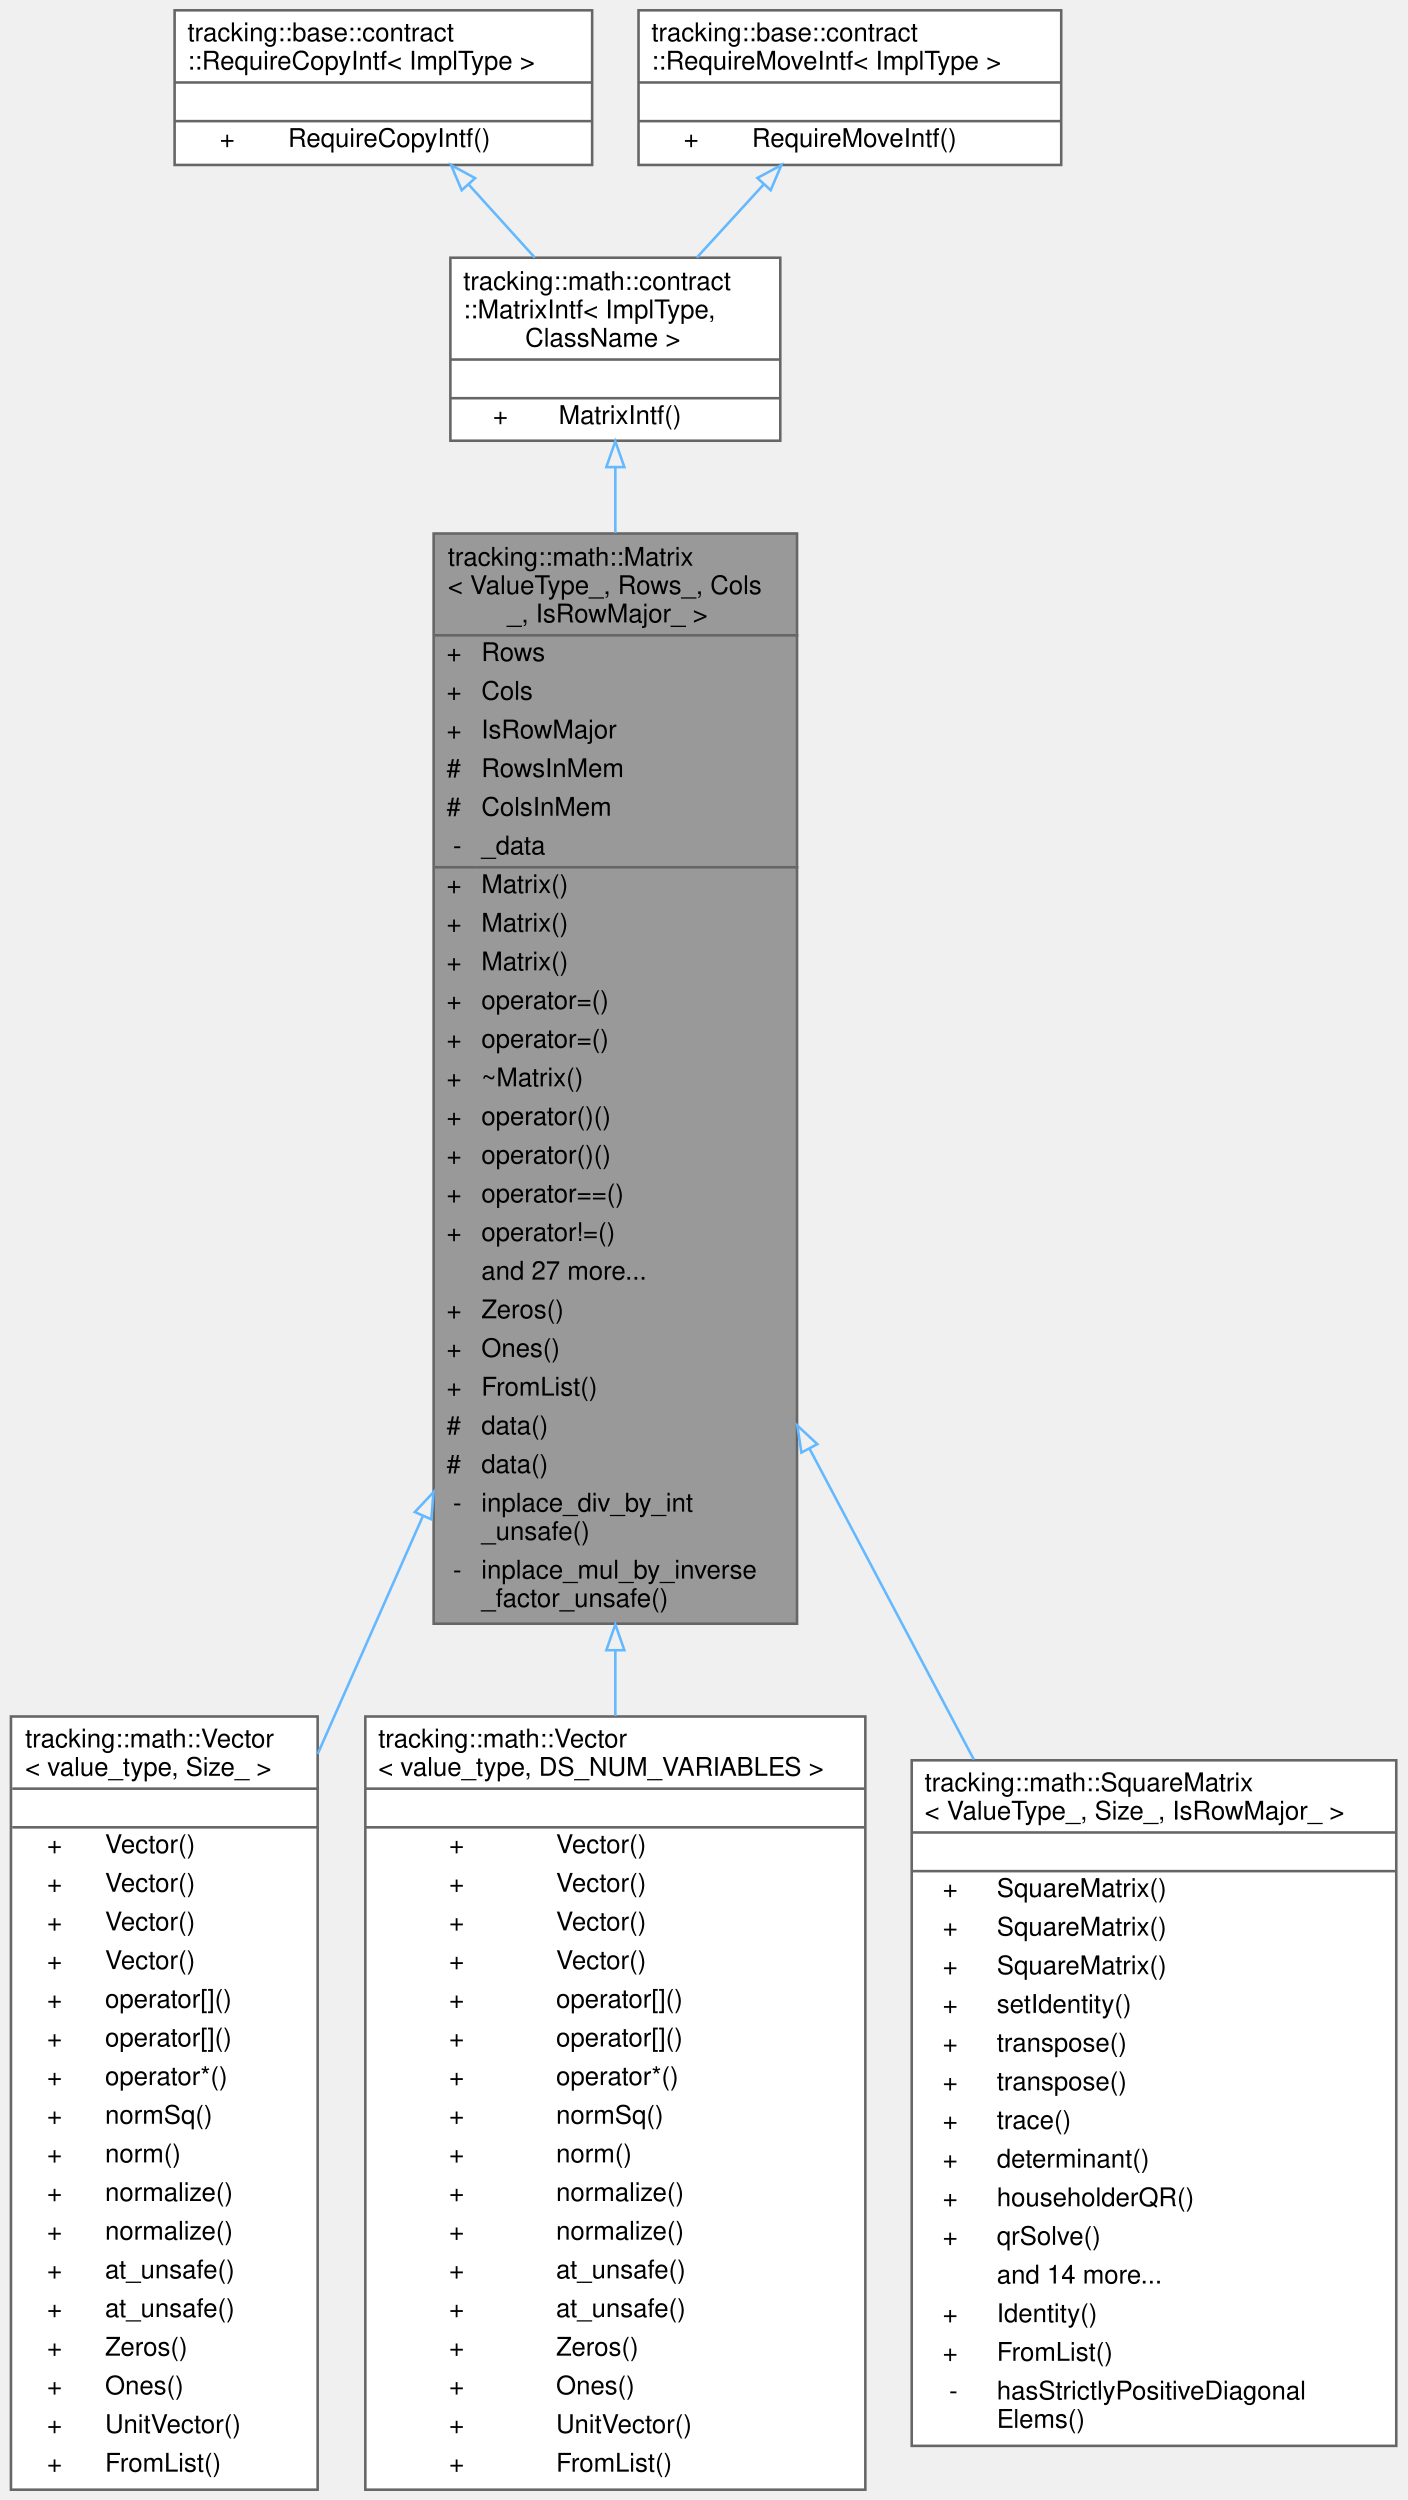
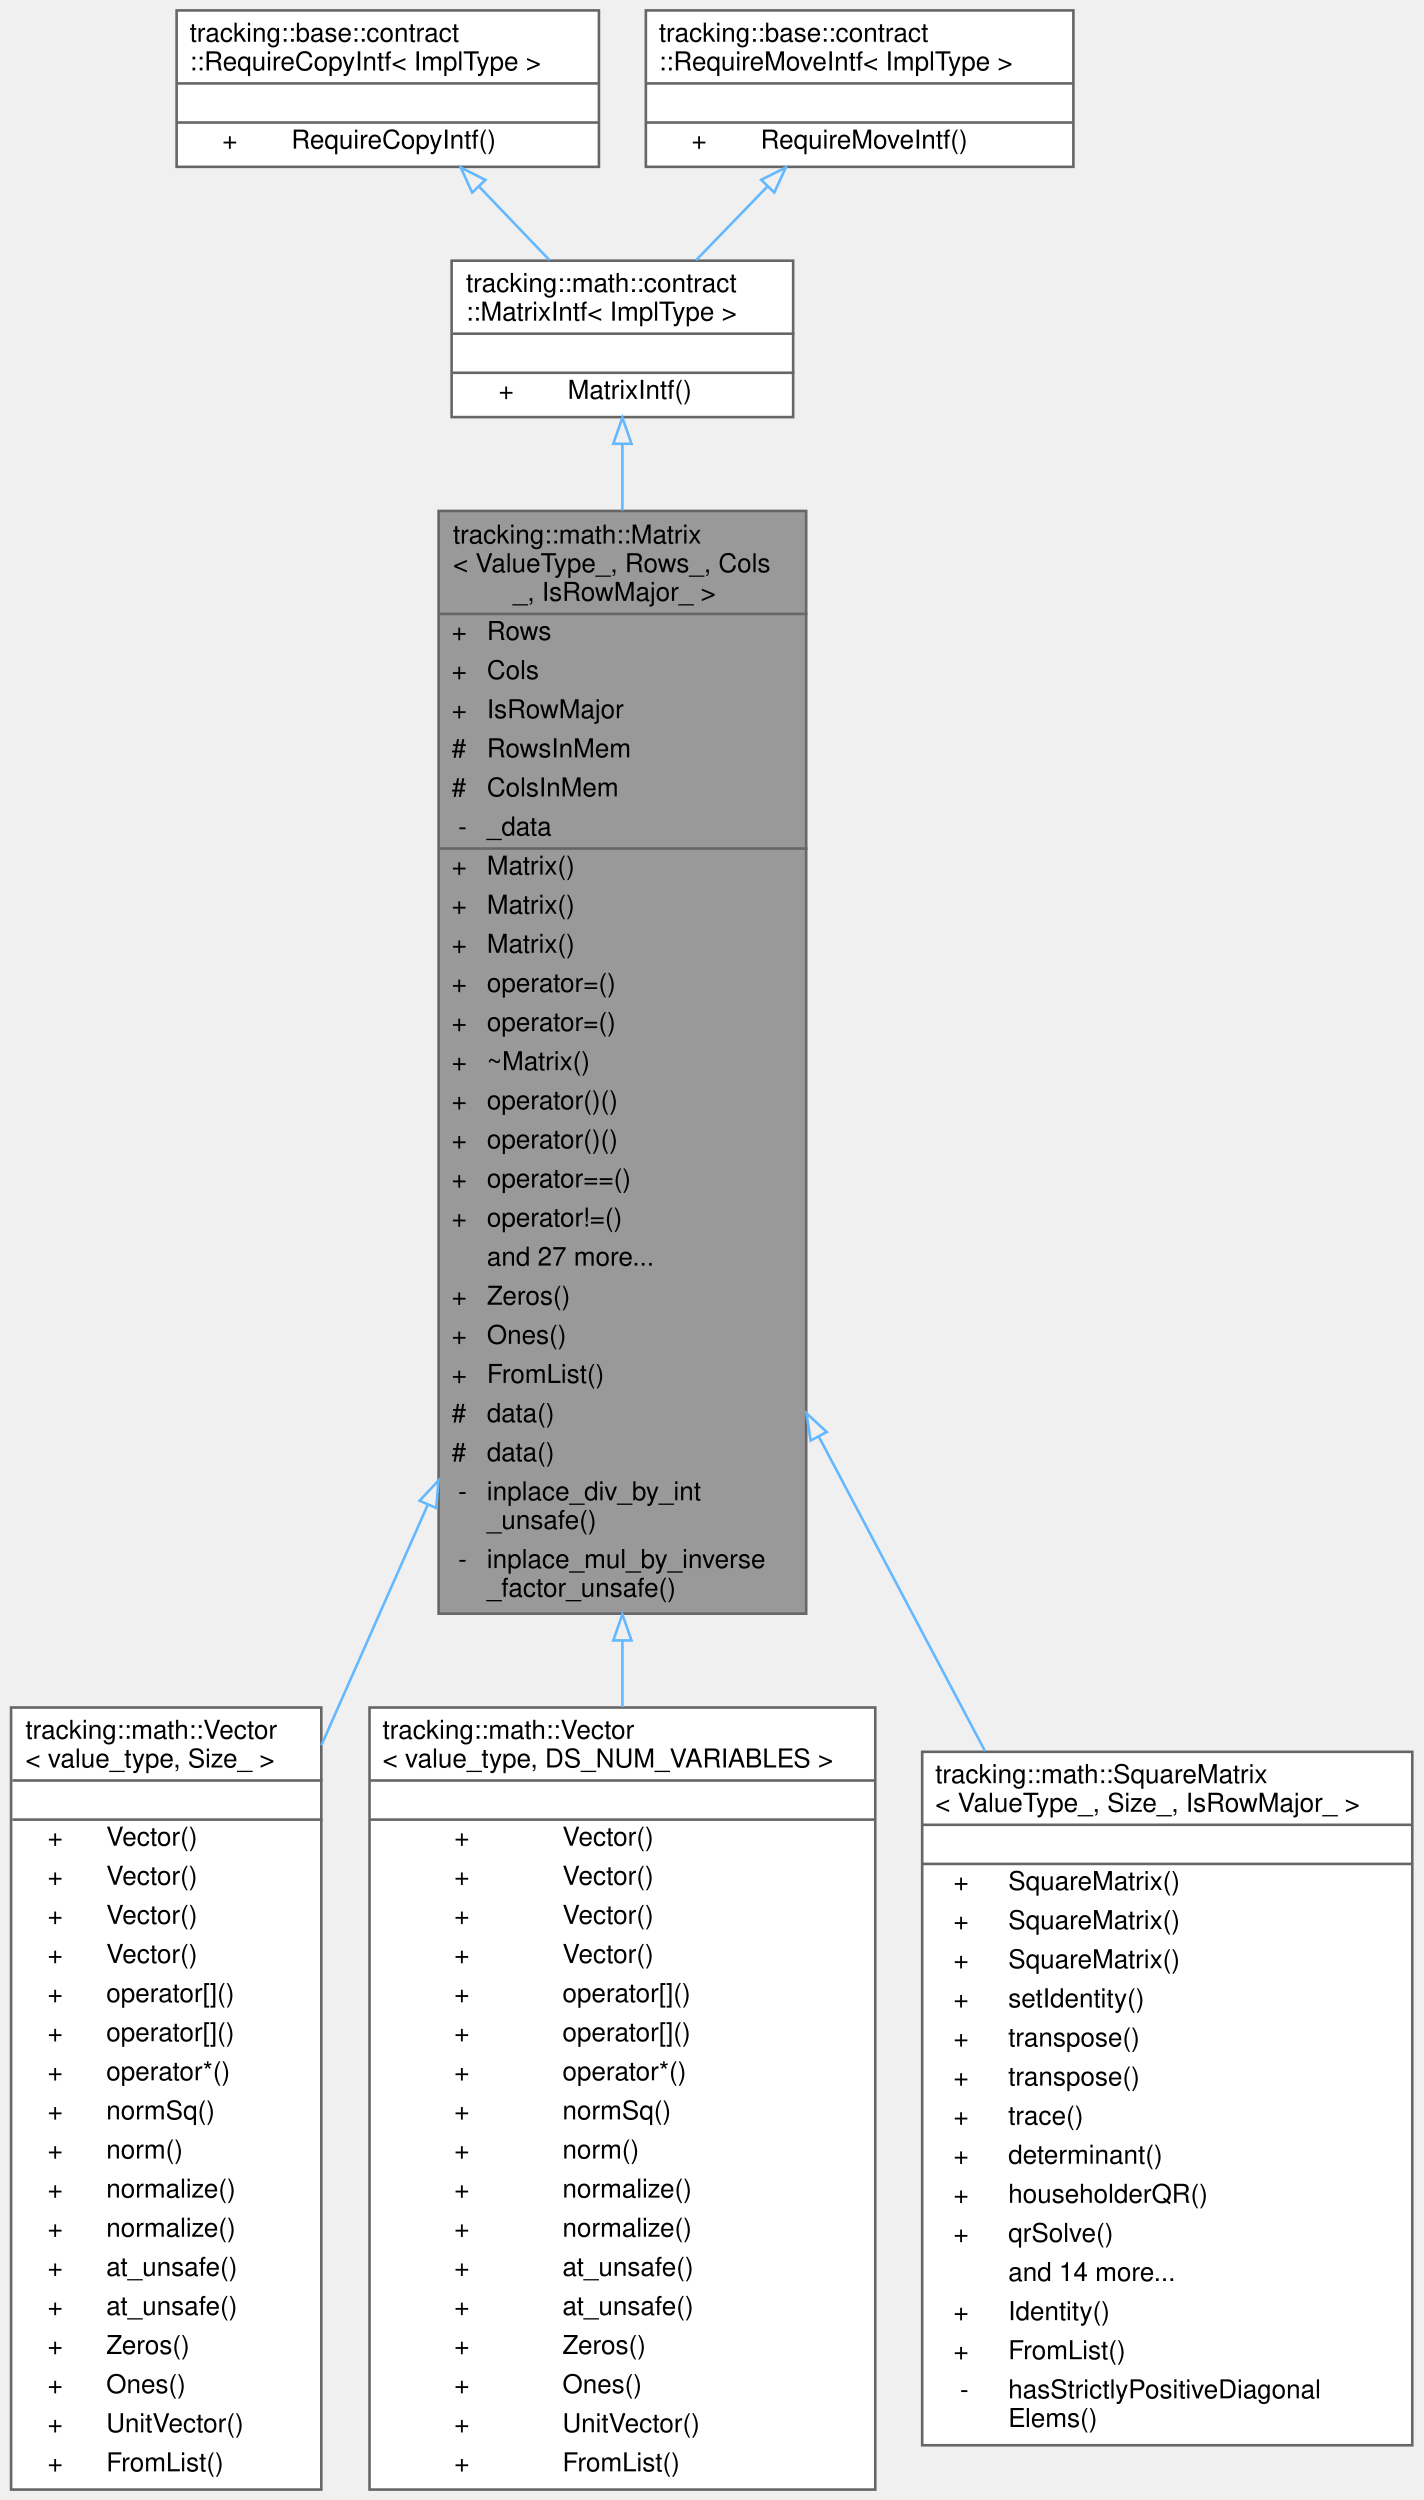
- <svg xmlns="http://www.w3.org/2000/svg" xmlns:xlink="http://www.w3.org/1999/xlink" width="546pt" height="970pt" viewBox="0.00 0.00 545.50 970.00">
-   <g id="graph0" class="graph" transform="scale(1 1) rotate(0) translate(4 966)">
+ <svg xmlns="http://www.w3.org/2000/svg" xmlns:xlink="http://www.w3.org/1999/xlink" width="546pt" height="959pt" viewBox="0.00 0.00 545.50 959.00">
+   <g id="graph0" class="graph" transform="scale(1 1) rotate(0) translate(4 955)">
    <g id="Node000001" class="node">
      <g id="a_Node000001">
        <a xlink:title="Compliant to AUTOSAR C++14, A8-4-8: Output parameters shall not be used, making use of RVO and NRVO.">
          <polygon fill="#999999" stroke="transparent" points="305,-759 164,-759 164,-336 305,-336 305,-759" />
          <text text-anchor="start" x="169.5" y="-746.5" font-family="Helvetica,sans-Serif" font-size="10.00">tracking::math::Matrix</text>
          <text text-anchor="start" x="169.5" y="-735.5" font-family="Helvetica,sans-Serif" font-size="10.00">&lt; ValueType_, Rows_, Cols</text>
          <text text-anchor="start" x="192.5" y="-724.5" font-family="Helvetica,sans-Serif" font-size="10.00">_, IsRowMajor_ &gt;</text>
          <text text-anchor="start" x="169" y="-709.5" font-family="Helvetica,sans-Serif" font-size="10.00">+</text>
          <text text-anchor="start" x="182.5" y="-709.5" font-family="Helvetica,sans-Serif" font-size="10.00">Rows</text>
          <text text-anchor="start" x="169" y="-694.5" font-family="Helvetica,sans-Serif" font-size="10.00">+</text>
          <text text-anchor="start" x="182.5" y="-694.5" font-family="Helvetica,sans-Serif" font-size="10.00">Cols</text>
          <text text-anchor="start" x="169" y="-679.5" font-family="Helvetica,sans-Serif" font-size="10.00">+</text>
          <text text-anchor="start" x="182.5" y="-679.5" font-family="Helvetica,sans-Serif" font-size="10.00">IsRowMajor</text>
          <text text-anchor="start" x="169" y="-664.5" font-family="Helvetica,sans-Serif" font-size="10.00">#</text>
          <text text-anchor="start" x="182.5" y="-664.5" font-family="Helvetica,sans-Serif" font-size="10.00">RowsInMem</text>
          <text text-anchor="start" x="169" y="-649.5" font-family="Helvetica,sans-Serif" font-size="10.00">#</text>
          <text text-anchor="start" x="182.5" y="-649.5" font-family="Helvetica,sans-Serif" font-size="10.00">ColsInMem</text>
          <text text-anchor="start" x="171.5" y="-634.5" font-family="Helvetica,sans-Serif" font-size="10.00">-</text>
          <text text-anchor="start" x="182.5" y="-634.5" font-family="Helvetica,sans-Serif" font-size="10.00">_data</text>
          <text text-anchor="start" x="169" y="-619.5" font-family="Helvetica,sans-Serif" font-size="10.00">+</text>
          <text text-anchor="start" x="182.5" y="-619.5" font-family="Helvetica,sans-Serif" font-size="10.00">Matrix()</text>
          <text text-anchor="start" x="169" y="-604.5" font-family="Helvetica,sans-Serif" font-size="10.00">+</text>
          <text text-anchor="start" x="182.5" y="-604.5" font-family="Helvetica,sans-Serif" font-size="10.00">Matrix()</text>
          <text text-anchor="start" x="169" y="-589.5" font-family="Helvetica,sans-Serif" font-size="10.00">+</text>
          <text text-anchor="start" x="182.5" y="-589.5" font-family="Helvetica,sans-Serif" font-size="10.00">Matrix()</text>
          <text text-anchor="start" x="169" y="-574.5" font-family="Helvetica,sans-Serif" font-size="10.00">+</text>
          <text text-anchor="start" x="182.5" y="-574.5" font-family="Helvetica,sans-Serif" font-size="10.00">operator=()</text>
          <text text-anchor="start" x="169" y="-559.5" font-family="Helvetica,sans-Serif" font-size="10.00">+</text>
          <text text-anchor="start" x="182.5" y="-559.5" font-family="Helvetica,sans-Serif" font-size="10.00">operator=()</text>
          <text text-anchor="start" x="169" y="-544.5" font-family="Helvetica,sans-Serif" font-size="10.00">+</text>
          <text text-anchor="start" x="182.5" y="-544.5" font-family="Helvetica,sans-Serif" font-size="10.00">~Matrix()</text>
          <text text-anchor="start" x="169" y="-529.5" font-family="Helvetica,sans-Serif" font-size="10.00">+</text>
          <text text-anchor="start" x="182.5" y="-529.5" font-family="Helvetica,sans-Serif" font-size="10.00">operator()()</text>
          <text text-anchor="start" x="169" y="-514.5" font-family="Helvetica,sans-Serif" font-size="10.00">+</text>
          <text text-anchor="start" x="182.5" y="-514.5" font-family="Helvetica,sans-Serif" font-size="10.00">operator()()</text>
          <text text-anchor="start" x="169" y="-499.5" font-family="Helvetica,sans-Serif" font-size="10.00">+</text>
          <text text-anchor="start" x="182.5" y="-499.5" font-family="Helvetica,sans-Serif" font-size="10.00">operator==()</text>
          <text text-anchor="start" x="169" y="-484.5" font-family="Helvetica,sans-Serif" font-size="10.00">+</text>
          <text text-anchor="start" x="182.5" y="-484.5" font-family="Helvetica,sans-Serif" font-size="10.00">operator!=()</text>
          <text text-anchor="start" x="182.5" y="-469.5" font-family="Helvetica,sans-Serif" font-size="10.00">and 27 more...</text>
          <text text-anchor="start" x="169" y="-454.5" font-family="Helvetica,sans-Serif" font-size="10.00">+</text>
          <text text-anchor="start" x="182.5" y="-454.5" font-family="Helvetica,sans-Serif" font-size="10.00">Zeros()</text>
          <text text-anchor="start" x="169" y="-439.5" font-family="Helvetica,sans-Serif" font-size="10.00">+</text>
          <text text-anchor="start" x="182.5" y="-439.5" font-family="Helvetica,sans-Serif" font-size="10.00">Ones()</text>
          <text text-anchor="start" x="169" y="-424.5" font-family="Helvetica,sans-Serif" font-size="10.00">+</text>
          <text text-anchor="start" x="182.5" y="-424.5" font-family="Helvetica,sans-Serif" font-size="10.00">FromList()</text>
          <text text-anchor="start" x="169" y="-409.5" font-family="Helvetica,sans-Serif" font-size="10.00">#</text>
          <text text-anchor="start" x="182.5" y="-409.5" font-family="Helvetica,sans-Serif" font-size="10.00">data()</text>
          <text text-anchor="start" x="169" y="-394.5" font-family="Helvetica,sans-Serif" font-size="10.00">#</text>
          <text text-anchor="start" x="182.5" y="-394.5" font-family="Helvetica,sans-Serif" font-size="10.00">data()</text>
          <text text-anchor="start" x="171.5" y="-379.5" font-family="Helvetica,sans-Serif" font-size="10.00">-</text>
          <text text-anchor="start" x="182.5" y="-379.5" font-family="Helvetica,sans-Serif" font-size="10.00">inplace_div_by_int</text>
          <text text-anchor="start" x="182.5" y="-368.5" font-family="Helvetica,sans-Serif" font-size="10.00">_unsafe()</text>
          <text text-anchor="start" x="171.5" y="-353.5" font-family="Helvetica,sans-Serif" font-size="10.00">-</text>
          <text text-anchor="start" x="182.5" y="-353.5" font-family="Helvetica,sans-Serif" font-size="10.00">inplace_mul_by_inverse</text>
          <text text-anchor="start" x="182.5" y="-342.5" font-family="Helvetica,sans-Serif" font-size="10.00">_factor_unsafe()</text>
          <polygon fill="#666666" stroke="#666666" points="164.5,-719.5 164.5,-719.5 305.5,-719.5 305.5,-719.5 164.5,-719.5" />
          <polygon fill="#666666" stroke="#666666" points="164.5,-629.5 164.5,-629.5 180.5,-629.5 180.5,-629.5 164.5,-629.5" />
          <polygon fill="#666666" stroke="#666666" points="180.5,-629.5 180.5,-629.5 305.5,-629.5 305.5,-629.5 180.5,-629.5" />
          <polygon fill="none" stroke="#666666" points="164,-336 164,-759 305,-759 305,-336 164,-336" />
        </a>
      </g>
    </g>
    <g id="Node000005" class="node">
      <g id="a_Node000005">
        <a xlink:href="classtracking_1_1math_1_1Vector.html" target="_top" xlink:title=" ">
          <polygon fill="white" stroke="transparent" points="119,-300 0,-300 0,0 119,0 119,-300" />
          <text text-anchor="start" x="5.5" y="-288" font-family="Helvetica,sans-Serif" font-size="10.00">tracking::math::Vector</text>
          <text text-anchor="start" x="5.5" y="-277" font-family="Helvetica,sans-Serif" font-size="10.00">&lt; value_type, Size_ &gt;</text>
          <text text-anchor="start" x="58" y="-262" font-family="Helvetica,sans-Serif" font-size="10.00"> </text>
          <text text-anchor="start" x="14" y="-247" font-family="Helvetica,sans-Serif" font-size="10.00">+</text>
          <text text-anchor="start" x="36.5" y="-247" font-family="Helvetica,sans-Serif" font-size="10.00">Vector()</text>
          <text text-anchor="start" x="14" y="-232" font-family="Helvetica,sans-Serif" font-size="10.00">+</text>
          <text text-anchor="start" x="36.5" y="-232" font-family="Helvetica,sans-Serif" font-size="10.00">Vector()</text>
          <text text-anchor="start" x="14" y="-217" font-family="Helvetica,sans-Serif" font-size="10.00">+</text>
          <text text-anchor="start" x="36.5" y="-217" font-family="Helvetica,sans-Serif" font-size="10.00">Vector()</text>
          <text text-anchor="start" x="14" y="-202" font-family="Helvetica,sans-Serif" font-size="10.00">+</text>
          <text text-anchor="start" x="36.5" y="-202" font-family="Helvetica,sans-Serif" font-size="10.00">Vector()</text>
          <text text-anchor="start" x="14" y="-187" font-family="Helvetica,sans-Serif" font-size="10.00">+</text>
          <text text-anchor="start" x="36.5" y="-187" font-family="Helvetica,sans-Serif" font-size="10.00">operator[]()</text>
          <text text-anchor="start" x="14" y="-172" font-family="Helvetica,sans-Serif" font-size="10.00">+</text>
          <text text-anchor="start" x="36.5" y="-172" font-family="Helvetica,sans-Serif" font-size="10.00">operator[]()</text>
          <text text-anchor="start" x="14" y="-157" font-family="Helvetica,sans-Serif" font-size="10.00">+</text>
          <text text-anchor="start" x="36.5" y="-157" font-family="Helvetica,sans-Serif" font-size="10.00">operator*()</text>
          <text text-anchor="start" x="14" y="-142" font-family="Helvetica,sans-Serif" font-size="10.00">+</text>
          <text text-anchor="start" x="36.5" y="-142" font-family="Helvetica,sans-Serif" font-size="10.00">normSq()</text>
          <text text-anchor="start" x="14" y="-127" font-family="Helvetica,sans-Serif" font-size="10.00">+</text>
          <text text-anchor="start" x="36.5" y="-127" font-family="Helvetica,sans-Serif" font-size="10.00">norm()</text>
          <text text-anchor="start" x="14" y="-112" font-family="Helvetica,sans-Serif" font-size="10.00">+</text>
          <text text-anchor="start" x="36.5" y="-112" font-family="Helvetica,sans-Serif" font-size="10.00">normalize()</text>
          <text text-anchor="start" x="14" y="-97" font-family="Helvetica,sans-Serif" font-size="10.00">+</text>
          <text text-anchor="start" x="36.5" y="-97" font-family="Helvetica,sans-Serif" font-size="10.00">normalize()</text>
          <text text-anchor="start" x="14" y="-82" font-family="Helvetica,sans-Serif" font-size="10.00">+</text>
          <text text-anchor="start" x="36.5" y="-82" font-family="Helvetica,sans-Serif" font-size="10.00">at_unsafe()</text>
          <text text-anchor="start" x="14" y="-67" font-family="Helvetica,sans-Serif" font-size="10.00">+</text>
          <text text-anchor="start" x="36.5" y="-67" font-family="Helvetica,sans-Serif" font-size="10.00">at_unsafe()</text>
          <text text-anchor="start" x="14" y="-52" font-family="Helvetica,sans-Serif" font-size="10.00">+</text>
          <text text-anchor="start" x="36.5" y="-52" font-family="Helvetica,sans-Serif" font-size="10.00">Zeros()</text>
          <text text-anchor="start" x="14" y="-37" font-family="Helvetica,sans-Serif" font-size="10.00">+</text>
          <text text-anchor="start" x="36.5" y="-37" font-family="Helvetica,sans-Serif" font-size="10.00">Ones()</text>
          <text text-anchor="start" x="14" y="-22" font-family="Helvetica,sans-Serif" font-size="10.00">+</text>
          <text text-anchor="start" x="36.5" y="-22" font-family="Helvetica,sans-Serif" font-size="10.00">UnitVector()</text>
          <text text-anchor="start" x="14" y="-7" font-family="Helvetica,sans-Serif" font-size="10.00">+</text>
          <text text-anchor="start" x="36.5" y="-7" font-family="Helvetica,sans-Serif" font-size="10.00">FromList()</text>
          <polygon fill="#666666" stroke="#666666" points="0.5,-272 0.5,-272 119.5,-272 119.5,-272 0.5,-272" />
          <polygon fill="#666666" stroke="#666666" points="0.5,-257 0.5,-257 119.5,-257 119.5,-257 0.5,-257" />
          <polygon fill="none" stroke="#666666" points="0,0 0,-300 119,-300 119,0 0,0" />
        </a>
      </g>
    </g>
    <g id="edge4_Node000001_Node000005" class="edge">
      <g id="a_edge4_Node000001_Node000005">
        <a xlink:title=" ">
          <path fill="none" stroke="#63b8ff" d="M159.74,-377.55C146.14,-346.8 132.11,-315.1 119.02,-285.51" />
          <polygon fill="none" stroke="#63b8ff" points="156.7,-379.33 163.95,-387.06 163.11,-376.5 156.7,-379.33" />
        </a>
      </g>
    </g>
    <g id="Node000006" class="node">
      <g id="a_Node000006">
        <a xlink:href="classtracking_1_1math_1_1Vector.html" target="_top" xlink:title=" ">
          <polygon fill="white" stroke="transparent" points="331.5,-300 137.5,-300 137.5,0 331.5,0 331.5,-300" />
          <text text-anchor="start" x="142.5" y="-288" font-family="Helvetica,sans-Serif" font-size="10.00">tracking::math::Vector</text>
          <text text-anchor="start" x="142.5" y="-277" font-family="Helvetica,sans-Serif" font-size="10.00">&lt; value_type, DS_NUM_VARIABLES &gt;</text>
          <text text-anchor="start" x="232.5" y="-262" font-family="Helvetica,sans-Serif" font-size="10.00"> </text>
          <text text-anchor="start" x="170" y="-247" font-family="Helvetica,sans-Serif" font-size="10.00">+</text>
          <text text-anchor="start" x="211.5" y="-247" font-family="Helvetica,sans-Serif" font-size="10.00">Vector()</text>
          <text text-anchor="start" x="170" y="-232" font-family="Helvetica,sans-Serif" font-size="10.00">+</text>
          <text text-anchor="start" x="211.5" y="-232" font-family="Helvetica,sans-Serif" font-size="10.00">Vector()</text>
          <text text-anchor="start" x="170" y="-217" font-family="Helvetica,sans-Serif" font-size="10.00">+</text>
          <text text-anchor="start" x="211.5" y="-217" font-family="Helvetica,sans-Serif" font-size="10.00">Vector()</text>
          <text text-anchor="start" x="170" y="-202" font-family="Helvetica,sans-Serif" font-size="10.00">+</text>
          <text text-anchor="start" x="211.5" y="-202" font-family="Helvetica,sans-Serif" font-size="10.00">Vector()</text>
          <text text-anchor="start" x="170" y="-187" font-family="Helvetica,sans-Serif" font-size="10.00">+</text>
          <text text-anchor="start" x="211.5" y="-187" font-family="Helvetica,sans-Serif" font-size="10.00">operator[]()</text>
          <text text-anchor="start" x="170" y="-172" font-family="Helvetica,sans-Serif" font-size="10.00">+</text>
          <text text-anchor="start" x="211.5" y="-172" font-family="Helvetica,sans-Serif" font-size="10.00">operator[]()</text>
          <text text-anchor="start" x="170" y="-157" font-family="Helvetica,sans-Serif" font-size="10.00">+</text>
          <text text-anchor="start" x="211.5" y="-157" font-family="Helvetica,sans-Serif" font-size="10.00">operator*()</text>
          <text text-anchor="start" x="170" y="-142" font-family="Helvetica,sans-Serif" font-size="10.00">+</text>
          <text text-anchor="start" x="211.5" y="-142" font-family="Helvetica,sans-Serif" font-size="10.00">normSq()</text>
          <text text-anchor="start" x="170" y="-127" font-family="Helvetica,sans-Serif" font-size="10.00">+</text>
          <text text-anchor="start" x="211.5" y="-127" font-family="Helvetica,sans-Serif" font-size="10.00">norm()</text>
          <text text-anchor="start" x="170" y="-112" font-family="Helvetica,sans-Serif" font-size="10.00">+</text>
          <text text-anchor="start" x="211.5" y="-112" font-family="Helvetica,sans-Serif" font-size="10.00">normalize()</text>
          <text text-anchor="start" x="170" y="-97" font-family="Helvetica,sans-Serif" font-size="10.00">+</text>
          <text text-anchor="start" x="211.5" y="-97" font-family="Helvetica,sans-Serif" font-size="10.00">normalize()</text>
          <text text-anchor="start" x="170" y="-82" font-family="Helvetica,sans-Serif" font-size="10.00">+</text>
          <text text-anchor="start" x="211.5" y="-82" font-family="Helvetica,sans-Serif" font-size="10.00">at_unsafe()</text>
          <text text-anchor="start" x="170" y="-67" font-family="Helvetica,sans-Serif" font-size="10.00">+</text>
          <text text-anchor="start" x="211.5" y="-67" font-family="Helvetica,sans-Serif" font-size="10.00">at_unsafe()</text>
          <text text-anchor="start" x="170" y="-52" font-family="Helvetica,sans-Serif" font-size="10.00">+</text>
          <text text-anchor="start" x="211.5" y="-52" font-family="Helvetica,sans-Serif" font-size="10.00">Zeros()</text>
          <text text-anchor="start" x="170" y="-37" font-family="Helvetica,sans-Serif" font-size="10.00">+</text>
          <text text-anchor="start" x="211.5" y="-37" font-family="Helvetica,sans-Serif" font-size="10.00">Ones()</text>
          <text text-anchor="start" x="170" y="-22" font-family="Helvetica,sans-Serif" font-size="10.00">+</text>
          <text text-anchor="start" x="211.5" y="-22" font-family="Helvetica,sans-Serif" font-size="10.00">UnitVector()</text>
          <text text-anchor="start" x="170" y="-7" font-family="Helvetica,sans-Serif" font-size="10.00">+</text>
          <text text-anchor="start" x="211.5" y="-7" font-family="Helvetica,sans-Serif" font-size="10.00">FromList()</text>
          <polygon fill="#666666" stroke="#666666" points="137.5,-272 137.5,-272 331.5,-272 331.5,-272 137.5,-272" />
          <polygon fill="#666666" stroke="#666666" points="137.5,-257 137.5,-257 331.5,-257 331.5,-257 137.5,-257" />
          <polygon fill="none" stroke="#666666" points="137.5,0 137.5,-300 331.5,-300 331.5,0 137.5,0" />
        </a>
      </g>
    </g>
    <g id="edge5_Node000001_Node000006" class="edge">
      <g id="a_edge5_Node000001_Node000006">
        <a xlink:title=" ">
          <path fill="none" stroke="#63b8ff" d="M234.5,-325.64C234.5,-317.06 234.5,-308.55 234.5,-300.16" />
          <polygon fill="none" stroke="#63b8ff" points="231,-325.72 234.5,-335.72 238,-325.72 231,-325.72" />
        </a>
      </g>
    </g>
    <g id="Node000007" class="node">
      <g id="a_Node000007">
        <a xlink:href="classtracking_1_1math_1_1SquareMatrix.html" target="_top" xlink:title="A square matrix specialization of the Matrix class providing additional operations specific to square...">
          <polygon fill="white" stroke="transparent" points="537.5,-283 349.5,-283 349.5,-17 537.5,-17 537.5,-283" />
          <text text-anchor="start" x="354.5" y="-271" font-family="Helvetica,sans-Serif" font-size="10.00">tracking::math::SquareMatrix</text>
          <text text-anchor="start" x="354.5" y="-260" font-family="Helvetica,sans-Serif" font-size="10.00">&lt; ValueType_, Size_, IsRowMajor_ &gt;</text>
          <text text-anchor="start" x="441.5" y="-245" font-family="Helvetica,sans-Serif" font-size="10.00"> </text>
          <text text-anchor="start" x="361.5" y="-230" font-family="Helvetica,sans-Serif" font-size="10.00">+</text>
          <text text-anchor="start" x="382.5" y="-230" font-family="Helvetica,sans-Serif" font-size="10.00">SquareMatrix()</text>
          <text text-anchor="start" x="361.5" y="-215" font-family="Helvetica,sans-Serif" font-size="10.00">+</text>
          <text text-anchor="start" x="382.5" y="-215" font-family="Helvetica,sans-Serif" font-size="10.00">SquareMatrix()</text>
          <text text-anchor="start" x="361.5" y="-200" font-family="Helvetica,sans-Serif" font-size="10.00">+</text>
          <text text-anchor="start" x="382.5" y="-200" font-family="Helvetica,sans-Serif" font-size="10.00">SquareMatrix()</text>
          <text text-anchor="start" x="361.5" y="-185" font-family="Helvetica,sans-Serif" font-size="10.00">+</text>
          <text text-anchor="start" x="382.5" y="-185" font-family="Helvetica,sans-Serif" font-size="10.00">setIdentity()</text>
          <text text-anchor="start" x="361.5" y="-170" font-family="Helvetica,sans-Serif" font-size="10.00">+</text>
          <text text-anchor="start" x="382.5" y="-170" font-family="Helvetica,sans-Serif" font-size="10.00">transpose()</text>
          <text text-anchor="start" x="361.5" y="-155" font-family="Helvetica,sans-Serif" font-size="10.00">+</text>
          <text text-anchor="start" x="382.5" y="-155" font-family="Helvetica,sans-Serif" font-size="10.00">transpose()</text>
          <text text-anchor="start" x="361.5" y="-140" font-family="Helvetica,sans-Serif" font-size="10.00">+</text>
          <text text-anchor="start" x="382.5" y="-140" font-family="Helvetica,sans-Serif" font-size="10.00">trace()</text>
          <text text-anchor="start" x="361.5" y="-125" font-family="Helvetica,sans-Serif" font-size="10.00">+</text>
          <text text-anchor="start" x="382.5" y="-125" font-family="Helvetica,sans-Serif" font-size="10.00">determinant()</text>
          <text text-anchor="start" x="361.5" y="-110" font-family="Helvetica,sans-Serif" font-size="10.00">+</text>
          <text text-anchor="start" x="382.5" y="-110" font-family="Helvetica,sans-Serif" font-size="10.00">householderQR()</text>
          <text text-anchor="start" x="361.5" y="-95" font-family="Helvetica,sans-Serif" font-size="10.00">+</text>
          <text text-anchor="start" x="382.5" y="-95" font-family="Helvetica,sans-Serif" font-size="10.00">qrSolve()</text>
          <text text-anchor="start" x="382.5" y="-80" font-family="Helvetica,sans-Serif" font-size="10.00">and 14 more...</text>
          <text text-anchor="start" x="361.5" y="-65" font-family="Helvetica,sans-Serif" font-size="10.00">+</text>
          <text text-anchor="start" x="382.5" y="-65" font-family="Helvetica,sans-Serif" font-size="10.00">Identity()</text>
          <text text-anchor="start" x="361.5" y="-50" font-family="Helvetica,sans-Serif" font-size="10.00">+</text>
          <text text-anchor="start" x="382.5" y="-50" font-family="Helvetica,sans-Serif" font-size="10.00">FromList()</text>
          <text text-anchor="start" x="364" y="-35" font-family="Helvetica,sans-Serif" font-size="10.00">-</text>
          <text text-anchor="start" x="382.5" y="-35" font-family="Helvetica,sans-Serif" font-size="10.00">hasStrictlyPositiveDiagonal</text>
          <text text-anchor="start" x="382.5" y="-24" font-family="Helvetica,sans-Serif" font-size="10.00">Elems()</text>
          <polygon fill="#666666" stroke="#666666" points="349.5,-255 349.5,-255 537.5,-255 537.5,-255 349.5,-255" />
          <polygon fill="#666666" stroke="#666666" points="349.5,-240 349.5,-240 537.5,-240 537.5,-240 349.5,-240" />
          <polygon fill="none" stroke="#666666" points="349.5,-17 349.5,-283 537.5,-283 537.5,-17 349.5,-17" />
        </a>
      </g>
    </g>
    <g id="edge6_Node000001_Node000007" class="edge">
      <g id="a_edge6_Node000001_Node000007">
        <a xlink:title=" ">
          <path fill="none" stroke="#63b8ff" d="M309.8,-404C330.62,-364.61 353.12,-322.04 373.61,-283.26" />
          <polygon fill="none" stroke="#63b8ff" points="306.69,-402.4 305.11,-412.88 312.88,-405.67 306.69,-402.4" />
        </a>
      </g>
    </g>
    <g id="Node000002" class="node">
      <g id="a_Node000002">
        <a xlink:href="structtracking_1_1math_1_1contract_1_1MatrixIntf.html" target="_top" xlink:title=" ">
-           <polygon fill="white" stroke="transparent" points="298.5,-866 170.5,-866 170.5,-795 298.5,-795 298.5,-866" />
-           <text text-anchor="start" x="175.5" y="-853.5" font-family="Helvetica,sans-Serif" font-size="10.00">tracking::math::contract</text>
-           <text text-anchor="start" x="175.5" y="-842.5" font-family="Helvetica,sans-Serif" font-size="10.00">::MatrixIntf&lt; ImplType,</text>
-           <text text-anchor="start" x="199.5" y="-831.5" font-family="Helvetica,sans-Serif" font-size="10.00"> ClassName &gt;</text>
-           <text text-anchor="start" x="232.5" y="-816.5" font-family="Helvetica,sans-Serif" font-size="10.00"> </text>
-           <text text-anchor="start" x="187" y="-801.5" font-family="Helvetica,sans-Serif" font-size="10.00">+</text>
-           <text text-anchor="start" x="212.5" y="-801.5" font-family="Helvetica,sans-Serif" font-size="10.00">MatrixIntf()</text>
-           <polygon fill="#666666" stroke="#666666" points="170.5,-826.5 170.5,-826.5 298.5,-826.5 298.5,-826.5 170.5,-826.5" />
-           <polygon fill="#666666" stroke="#666666" points="170.5,-811.5 170.5,-811.5 298.5,-811.5 298.5,-811.5 170.5,-811.5" />
-           <polygon fill="none" stroke="#666666" points="170.5,-795 170.5,-866 298.5,-866 298.5,-795 170.5,-795" />
+           <polygon fill="white" stroke="transparent" points="300,-855 169,-855 169,-795 300,-795 300,-855" />
+           <text text-anchor="start" x="174.5" y="-843" font-family="Helvetica,sans-Serif" font-size="10.00">tracking::math::contract</text>
+           <text text-anchor="start" x="174.5" y="-832" font-family="Helvetica,sans-Serif" font-size="10.00">::MatrixIntf&lt; ImplType &gt;</text>
+           <text text-anchor="start" x="233" y="-817" font-family="Helvetica,sans-Serif" font-size="10.00"> </text>
+           <text text-anchor="start" x="187" y="-802" font-family="Helvetica,sans-Serif" font-size="10.00">+</text>
+           <text text-anchor="start" x="213.5" y="-802" font-family="Helvetica,sans-Serif" font-size="10.00">MatrixIntf()</text>
+           <polygon fill="#666666" stroke="#666666" points="169.5,-827 169.5,-827 300.5,-827 300.5,-827 169.5,-827" />
+           <polygon fill="#666666" stroke="#666666" points="169.5,-812 169.5,-812 300.5,-812 300.5,-812 169.5,-812" />
+           <polygon fill="none" stroke="#666666" points="169,-795 169,-855 300,-855 300,-795 169,-795" />
        </a>
      </g>
    </g>
    <g id="edge1_Node000001_Node000002" class="edge">
      <g id="a_edge1_Node000001_Node000002">
        <a xlink:title=" ">
-           <path fill="none" stroke="#63b8ff" d="M234.5,-784.62C234.5,-776.83 234.5,-768.29 234.5,-759.23" />
-           <polygon fill="none" stroke="#63b8ff" points="231,-784.76 234.5,-794.76 238,-784.76 231,-784.76" />
+           <path fill="none" stroke="#63b8ff" d="M234.5,-784.78C234.5,-777.03 234.5,-768.4 234.5,-759.17" />
+           <polygon fill="none" stroke="#63b8ff" points="231,-784.78 234.5,-794.78 238,-784.78 231,-784.78" />
        </a>
      </g>
    </g>
    <g id="Node000003" class="node">
      <g id="a_Node000003">
        <a xlink:href="classtracking_1_1base_1_1contract_1_1RequireCopyIntf.html" target="_top" xlink:title=" ">
-           <polygon fill="white" stroke="transparent" points="225.5,-962 63.5,-962 63.5,-902 225.5,-902 225.5,-962" />
-           <text text-anchor="start" x="68.5" y="-950" font-family="Helvetica,sans-Serif" font-size="10.00">tracking::base::contract</text>
-           <text text-anchor="start" x="68.5" y="-939" font-family="Helvetica,sans-Serif" font-size="10.00">::RequireCopyIntf&lt; ImplType &gt;</text>
-           <text text-anchor="start" x="142.5" y="-924" font-family="Helvetica,sans-Serif" font-size="10.00"> </text>
-           <text text-anchor="start" x="81" y="-909" font-family="Helvetica,sans-Serif" font-size="10.00">+</text>
-           <text text-anchor="start" x="107.5" y="-909" font-family="Helvetica,sans-Serif" font-size="10.00">RequireCopyIntf()</text>
-           <polygon fill="#666666" stroke="#666666" points="63.5,-934 63.5,-934 225.5,-934 225.5,-934 63.5,-934" />
-           <polygon fill="#666666" stroke="#666666" points="63.5,-919 63.5,-919 225.5,-919 225.5,-919 63.5,-919" />
-           <polygon fill="none" stroke="#666666" points="63.5,-902 63.5,-962 225.5,-962 225.5,-902 63.5,-902" />
+           <polygon fill="white" stroke="transparent" points="225.5,-951 63.5,-951 63.5,-891 225.5,-891 225.5,-951" />
+           <text text-anchor="start" x="68.5" y="-939" font-family="Helvetica,sans-Serif" font-size="10.00">tracking::base::contract</text>
+           <text text-anchor="start" x="68.5" y="-928" font-family="Helvetica,sans-Serif" font-size="10.00">::RequireCopyIntf&lt; ImplType &gt;</text>
+           <text text-anchor="start" x="142.5" y="-913" font-family="Helvetica,sans-Serif" font-size="10.00"> </text>
+           <text text-anchor="start" x="81" y="-898" font-family="Helvetica,sans-Serif" font-size="10.00">+</text>
+           <text text-anchor="start" x="107.5" y="-898" font-family="Helvetica,sans-Serif" font-size="10.00">RequireCopyIntf()</text>
+           <polygon fill="#666666" stroke="#666666" points="63.5,-923 63.5,-923 225.5,-923 225.5,-923 63.5,-923" />
+           <polygon fill="#666666" stroke="#666666" points="63.5,-908 63.5,-908 225.5,-908 225.5,-908 63.5,-908" />
+           <polygon fill="none" stroke="#666666" points="63.5,-891 63.5,-951 225.5,-951 225.5,-891 63.5,-891" />
        </a>
      </g>
    </g>
    <g id="edge2_Node000002_Node000003" class="edge">
      <g id="a_edge2_Node000002_Node000003">
        <a xlink:title=" ">
-           <path fill="none" stroke="#63b8ff" d="M177.64,-894.36C186.02,-885.1 194.98,-875.19 203.26,-866.04" />
-           <polygon fill="none" stroke="#63b8ff" points="174.89,-892.19 170.77,-901.95 180.08,-896.88 174.89,-892.19" />
+           <path fill="none" stroke="#63b8ff" d="M179.52,-883.43C188.47,-874.07 197.98,-864.14 206.53,-855.21" />
+           <polygon fill="none" stroke="#63b8ff" points="176.87,-881.13 172.48,-890.77 181.93,-885.97 176.87,-881.13" />
        </a>
      </g>
    </g>
    <g id="Node000004" class="node">
      <g id="a_Node000004">
        <a xlink:href="classtracking_1_1base_1_1contract_1_1RequireMoveIntf.html" target="_top" xlink:title=" ">
-           <polygon fill="white" stroke="transparent" points="407.5,-962 243.5,-962 243.5,-902 407.5,-902 407.5,-962" />
-           <text text-anchor="start" x="248.5" y="-950" font-family="Helvetica,sans-Serif" font-size="10.00">tracking::base::contract</text>
-           <text text-anchor="start" x="248.5" y="-939" font-family="Helvetica,sans-Serif" font-size="10.00">::RequireMoveIntf&lt; ImplType &gt;</text>
-           <text text-anchor="start" x="323.5" y="-924" font-family="Helvetica,sans-Serif" font-size="10.00"> </text>
-           <text text-anchor="start" x="261" y="-909" font-family="Helvetica,sans-Serif" font-size="10.00">+</text>
-           <text text-anchor="start" x="287.5" y="-909" font-family="Helvetica,sans-Serif" font-size="10.00">RequireMoveIntf()</text>
-           <polygon fill="#666666" stroke="#666666" points="243.5,-934 243.5,-934 407.5,-934 407.5,-934 243.5,-934" />
-           <polygon fill="#666666" stroke="#666666" points="243.5,-919 243.5,-919 407.5,-919 407.5,-919 243.5,-919" />
-           <polygon fill="none" stroke="#666666" points="243.5,-902 243.5,-962 407.5,-962 407.5,-902 243.5,-902" />
+           <polygon fill="white" stroke="transparent" points="407.5,-951 243.5,-951 243.5,-891 407.5,-891 407.5,-951" />
+           <text text-anchor="start" x="248.5" y="-939" font-family="Helvetica,sans-Serif" font-size="10.00">tracking::base::contract</text>
+           <text text-anchor="start" x="248.5" y="-928" font-family="Helvetica,sans-Serif" font-size="10.00">::RequireMoveIntf&lt; ImplType &gt;</text>
+           <text text-anchor="start" x="323.5" y="-913" font-family="Helvetica,sans-Serif" font-size="10.00"> </text>
+           <text text-anchor="start" x="261" y="-898" font-family="Helvetica,sans-Serif" font-size="10.00">+</text>
+           <text text-anchor="start" x="287.5" y="-898" font-family="Helvetica,sans-Serif" font-size="10.00">RequireMoveIntf()</text>
+           <polygon fill="#666666" stroke="#666666" points="243.5,-923 243.5,-923 407.5,-923 407.5,-923 243.5,-923" />
+           <polygon fill="#666666" stroke="#666666" points="243.5,-908 243.5,-908 407.5,-908 407.5,-908 243.5,-908" />
+           <polygon fill="none" stroke="#666666" points="243.5,-891 243.5,-951 407.5,-951 407.5,-891 243.5,-891" />
        </a>
      </g>
    </g>
    <g id="edge3_Node000002_Node000004" class="edge">
      <g id="a_edge3_Node000002_Node000004">
        <a xlink:title=" ">
-           <path fill="none" stroke="#63b8ff" d="M291.99,-894.36C283.52,-885.1 274.46,-875.19 266.09,-866.04" />
-           <polygon fill="none" stroke="#63b8ff" points="289.6,-896.94 298.93,-901.95 294.77,-892.21 289.6,-896.94" />
+           <path fill="none" stroke="#63b8ff" d="M290.09,-883.43C281.04,-874.07 271.42,-864.14 262.78,-855.21" />
+           <polygon fill="none" stroke="#63b8ff" points="287.74,-886.02 297.21,-890.77 292.77,-881.15 287.74,-886.02" />
        </a>
      </g>
    </g>
  </g>
</svg>
